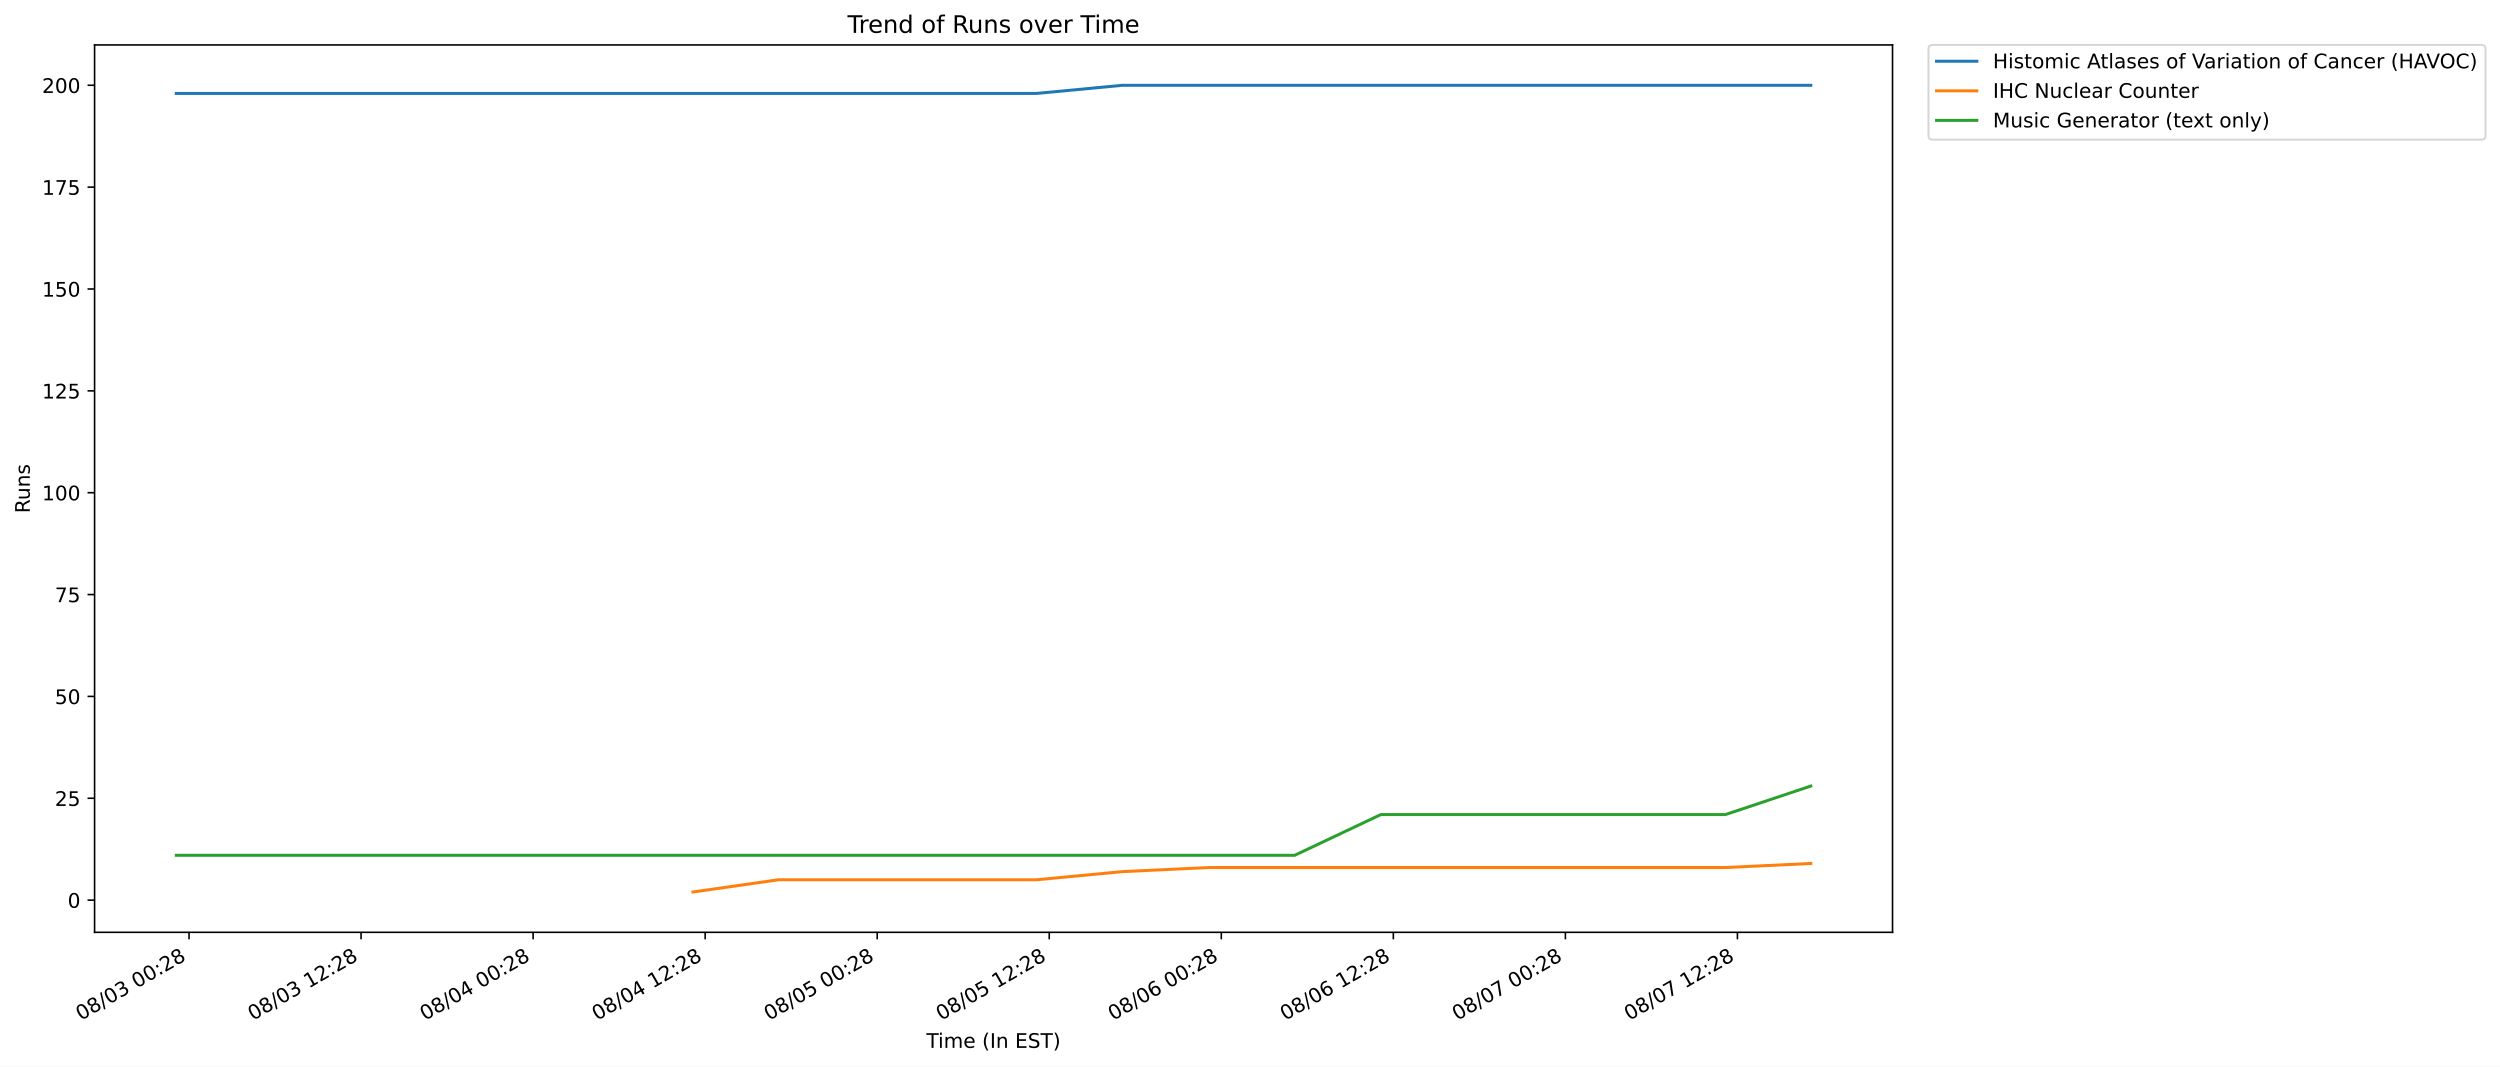
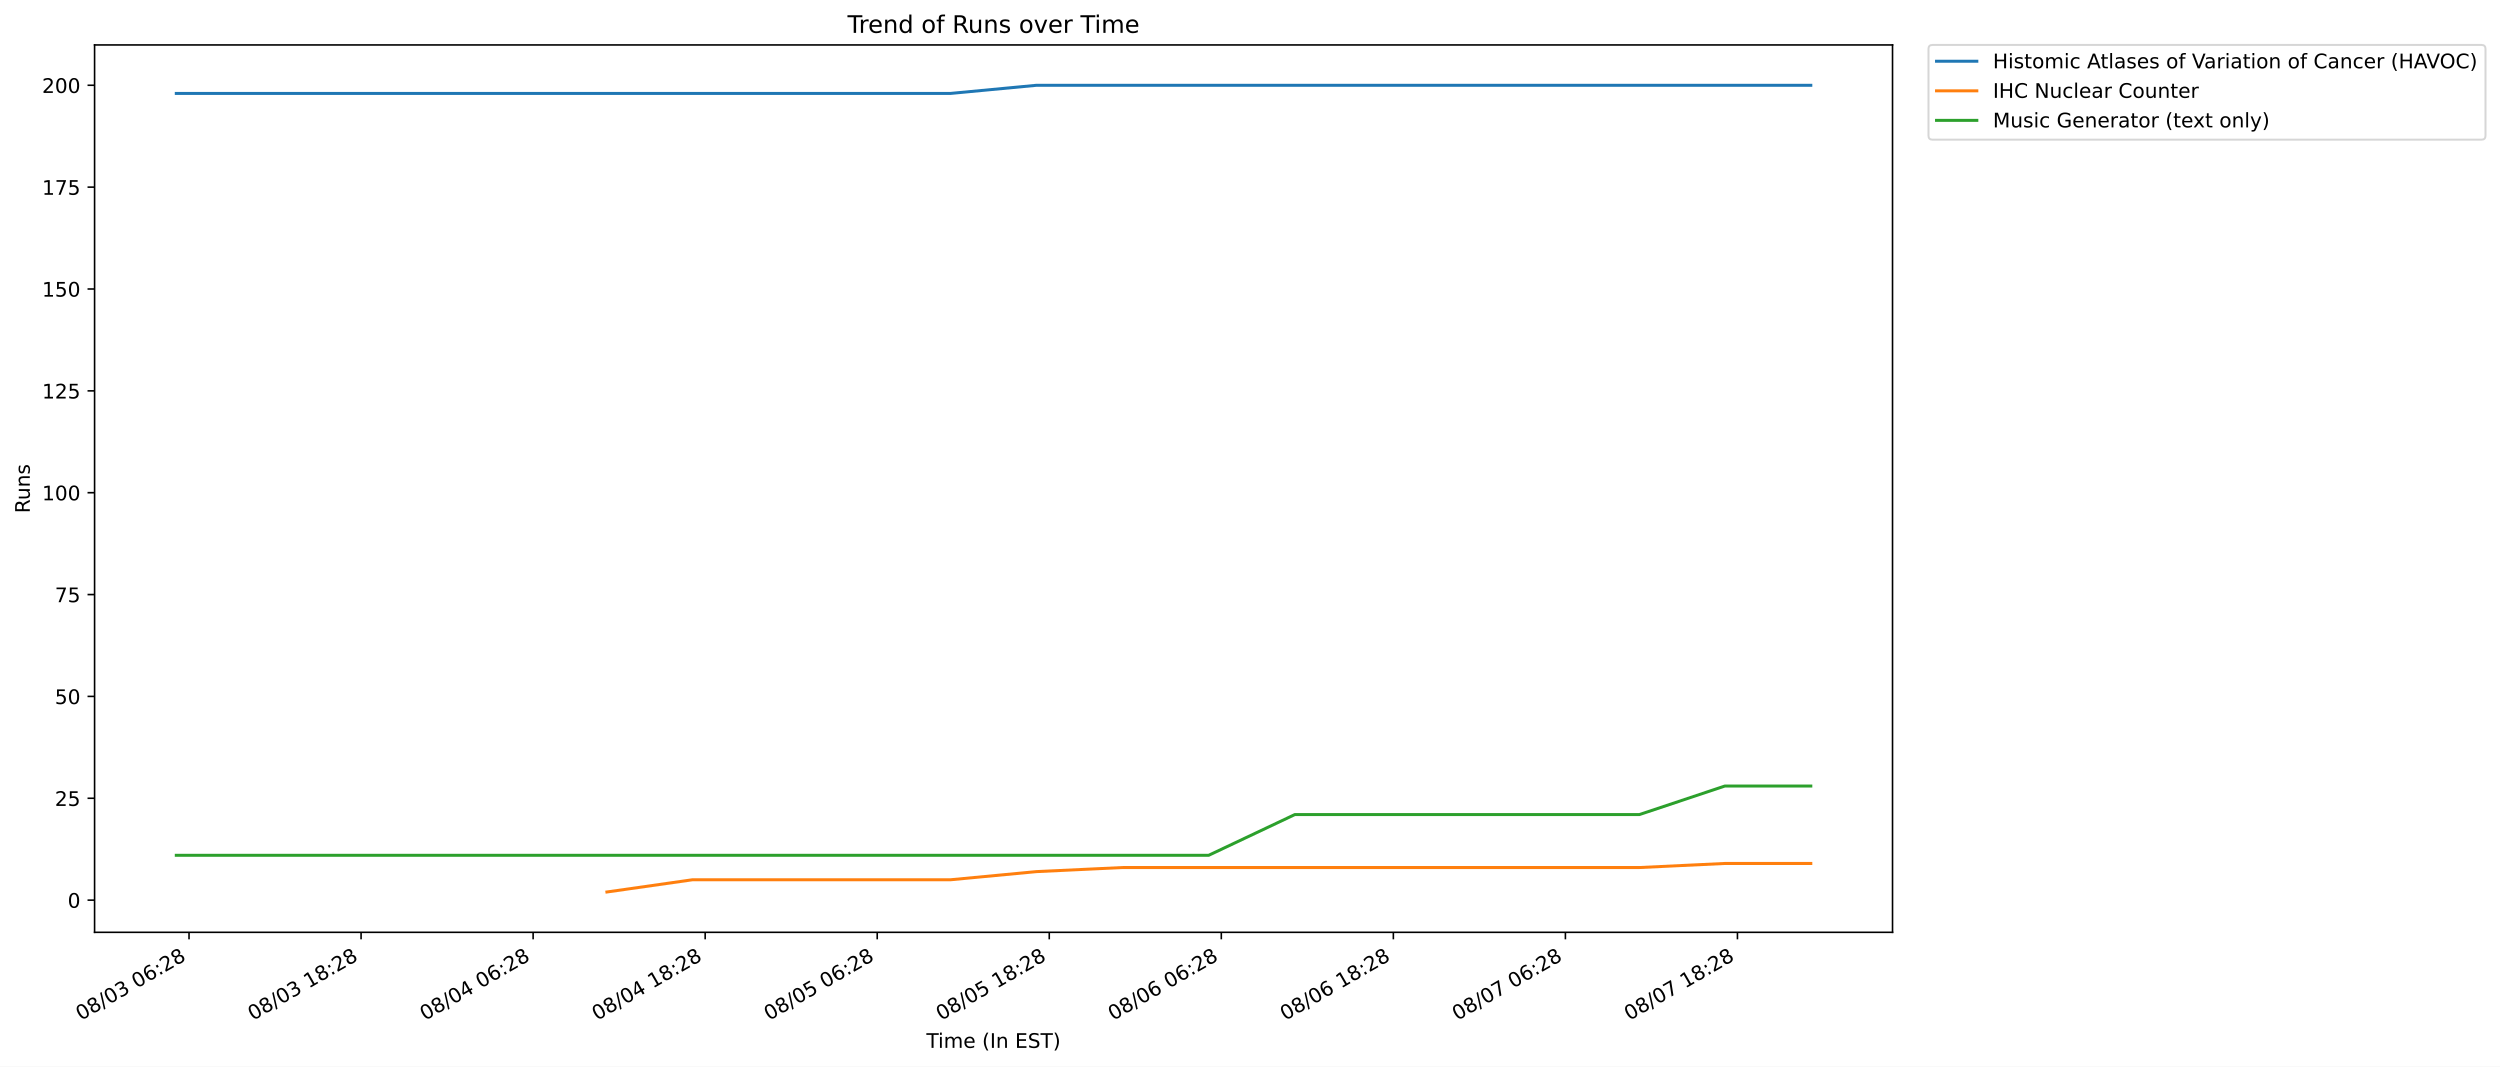
<svg xmlns="http://www.w3.org/2000/svg" xmlns:xlink="http://www.w3.org/1999/xlink" width="1241.42pt" height="529.626pt" viewBox="0 0 1241.42 529.626" version="1.1">
  <defs>
    <style type="text/css">*{stroke-linejoin: round; stroke-linecap: butt}</style>
  </defs>
  <g id="figure_1">
    <g id="patch_1">
      <path d="M 0 529.626  L 1241.42 529.626  L 1241.42 0  L 0 0  z " style="fill: #ffffff" />
    </g>
    <g id="axes_1">
      <g id="patch_2">
        <path d="M 46.966 462.958  L 939.766 462.958  L 939.766 22.318  L 46.966 22.318  z " style="fill: #ffffff" />
      </g>
      <g id="matplotlib.axis_1">
        <g id="xtick_1">
          <g id="line2d_1">
            <defs>
-               <path id="md278513b2a" d="M 0 0  L 0 3.5  " style="stroke: #000000; stroke-width: 0.8" />
+               <path id="m4416d47465" d="M 0 0  L 0 3.5  " style="stroke: #000000; stroke-width: 0.8" />
            </defs>
            <g>
-               <use xlink:href="#md278513b2a" x="93.864" y="462.958" style="stroke: #000000; stroke-width: 0.8" />
+               <use xlink:href="#m4416d47465" x="93.865" y="462.958" style="stroke: #000000; stroke-width: 0.8" />
            </g>
          </g>
          <g id="text_1">
-             <g transform="translate(40.15652 506.9464) rotate(-30) scale(0.1 -0.1)">
+             <g transform="translate(40.1574 506.9464) rotate(-30) scale(0.1 -0.1)">
              <defs>
                <path id="DejaVuSans-30" d="M 2034 4250  Q 1547 4250 1301 3770  Q 1056 3291 1056 2328  Q 1056 1369 1301 889  Q 1547 409 2034 409  Q 2525 409 2770 889  Q 3016 1369 3016 2328  Q 3016 3291 2770 3770  Q 2525 4250 2034 4250  z M 2034 4750  Q 2819 4750 3233 4129  Q 3647 3509 3647 2328  Q 3647 1150 3233 529  Q 2819 -91 2034 -91  Q 1250 -91 836 529  Q 422 1150 422 2328  Q 422 3509 836 4129  Q 1250 4750 2034 4750  z " transform="scale(0.015625)" />
                <path id="DejaVuSans-38" d="M 2034 2216  Q 1584 2216 1326 1975  Q 1069 1734 1069 1313  Q 1069 891 1326 650  Q 1584 409 2034 409  Q 2484 409 2743 651  Q 3003 894 3003 1313  Q 3003 1734 2745 1975  Q 2488 2216 2034 2216  z M 1403 2484  Q 997 2584 770 2862  Q 544 3141 544 3541  Q 544 4100 942 4425  Q 1341 4750 2034 4750  Q 2731 4750 3128 4425  Q 3525 4100 3525 3541  Q 3525 3141 3298 2862  Q 3072 2584 2669 2484  Q 3125 2378 3379 2068  Q 3634 1759 3634 1313  Q 3634 634 3220 271  Q 2806 -91 2034 -91  Q 1263 -91 848 271  Q 434 634 434 1313  Q 434 1759 690 2068  Q 947 2378 1403 2484  z M 1172 3481  Q 1172 3119 1398 2916  Q 1625 2713 2034 2713  Q 2441 2713 2670 2916  Q 2900 3119 2900 3481  Q 2900 3844 2670 4047  Q 2441 4250 2034 4250  Q 1625 4250 1398 4047  Q 1172 3844 1172 3481  z " transform="scale(0.015625)" />
                <path id="DejaVuSans-2f" d="M 1625 4666  L 2156 4666  L 531 -594  L 0 -594  L 1625 4666  z " transform="scale(0.015625)" />
                <path id="DejaVuSans-33" d="M 2597 2516  Q 3050 2419 3304 2112  Q 3559 1806 3559 1356  Q 3559 666 3084 287  Q 2609 -91 1734 -91  Q 1441 -91 1130 -33  Q 819 25 488 141  L 488 750  Q 750 597 1062 519  Q 1375 441 1716 441  Q 2309 441 2620 675  Q 2931 909 2931 1356  Q 2931 1769 2642 2001  Q 2353 2234 1838 2234  L 1294 2234  L 1294 2753  L 1863 2753  Q 2328 2753 2575 2939  Q 2822 3125 2822 3475  Q 2822 3834 2567 4026  Q 2313 4219 1838 4219  Q 1578 4219 1281 4162  Q 984 4106 628 3988  L 628 4550  Q 988 4650 1302 4700  Q 1616 4750 1894 4750  Q 2613 4750 3031 4423  Q 3450 4097 3450 3541  Q 3450 3153 3228 2886  Q 3006 2619 2597 2516  z " transform="scale(0.015625)" />
                <path id="DejaVuSans-20" transform="scale(0.015625)" />
+                 <path id="DejaVuSans-36" d="M 2113 2584  Q 1688 2584 1439 2293  Q 1191 2003 1191 1497  Q 1191 994 1439 701  Q 1688 409 2113 409  Q 2538 409 2786 701  Q 3034 994 3034 1497  Q 3034 2003 2786 2293  Q 2538 2584 2113 2584  z M 3366 4563  L 3366 3988  Q 3128 4100 2886 4159  Q 2644 4219 2406 4219  Q 1781 4219 1451 3797  Q 1122 3375 1075 2522  Q 1259 2794 1537 2939  Q 1816 3084 2150 3084  Q 2853 3084 3261 2657  Q 3669 2231 3669 1497  Q 3669 778 3244 343  Q 2819 -91 2113 -91  Q 1303 -91 875 529  Q 447 1150 447 2328  Q 447 3434 972 4092  Q 1497 4750 2381 4750  Q 2619 4750 2861 4703  Q 3103 4656 3366 4563  z " transform="scale(0.015625)" />
                <path id="DejaVuSans-3a" d="M 750 794  L 1409 794  L 1409 0  L 750 0  L 750 794  z M 750 3309  L 1409 3309  L 1409 2516  L 750 2516  L 750 3309  z " transform="scale(0.015625)" />
                <path id="DejaVuSans-32" d="M 1228 531  L 3431 531  L 3431 0  L 469 0  L 469 531  Q 828 903 1448 1529  Q 2069 2156 2228 2338  Q 2531 2678 2651 2914  Q 2772 3150 2772 3378  Q 2772 3750 2511 3984  Q 2250 4219 1831 4219  Q 1534 4219 1204 4116  Q 875 4013 500 3803  L 500 4441  Q 881 4594 1212 4672  Q 1544 4750 1819 4750  Q 2544 4750 2975 4387  Q 3406 4025 3406 3419  Q 3406 3131 3298 2873  Q 3191 2616 2906 2266  Q 2828 2175 2409 1742  Q 1991 1309 1228 531  z " transform="scale(0.015625)" />
              </defs>
              <use xlink:href="#DejaVuSans-30" />
              <use xlink:href="#DejaVuSans-38" x="63.623" />
              <use xlink:href="#DejaVuSans-2f" x="127.246" />
              <use xlink:href="#DejaVuSans-30" x="160.938" />
              <use xlink:href="#DejaVuSans-33" x="224.561" />
              <use xlink:href="#DejaVuSans-20" x="288.184" />
              <use xlink:href="#DejaVuSans-30" x="319.971" />
-               <use xlink:href="#DejaVuSans-30" x="383.594" />
+               <use xlink:href="#DejaVuSans-36" x="383.594" />
              <use xlink:href="#DejaVuSans-3a" x="447.217" />
              <use xlink:href="#DejaVuSans-32" x="480.908" />
              <use xlink:href="#DejaVuSans-38" x="544.531" />
            </g>
          </g>
        </g>
        <g id="xtick_2">
          <g id="line2d_2">
            <g>
-               <use xlink:href="#md278513b2a" x="179.296" y="462.958" style="stroke: #000000; stroke-width: 0.8" />
+               <use xlink:href="#m4416d47465" x="179.298" y="462.958" style="stroke: #000000; stroke-width: 0.8" />
            </g>
          </g>
          <g id="text_2">
-             <g transform="translate(125.5884 506.9464) rotate(-30) scale(0.1 -0.1)">
+             <g transform="translate(125.5902 506.9464) rotate(-30) scale(0.1 -0.1)">
              <defs>
                <path id="DejaVuSans-31" d="M 794 531  L 1825 531  L 1825 4091  L 703 3866  L 703 4441  L 1819 4666  L 2450 4666  L 2450 531  L 3481 531  L 3481 0  L 794 0  L 794 531  z " transform="scale(0.015625)" />
              </defs>
              <use xlink:href="#DejaVuSans-30" />
              <use xlink:href="#DejaVuSans-38" x="63.623" />
              <use xlink:href="#DejaVuSans-2f" x="127.246" />
              <use xlink:href="#DejaVuSans-30" x="160.938" />
              <use xlink:href="#DejaVuSans-33" x="224.561" />
              <use xlink:href="#DejaVuSans-20" x="288.184" />
              <use xlink:href="#DejaVuSans-31" x="319.971" />
-               <use xlink:href="#DejaVuSans-32" x="383.594" />
+               <use xlink:href="#DejaVuSans-38" x="383.594" />
              <use xlink:href="#DejaVuSans-3a" x="447.217" />
              <use xlink:href="#DejaVuSans-32" x="480.908" />
              <use xlink:href="#DejaVuSans-38" x="544.531" />
            </g>
          </g>
        </g>
        <g id="xtick_3">
          <g id="line2d_3">
            <g>
-               <use xlink:href="#md278513b2a" x="264.728" y="462.958" style="stroke: #000000; stroke-width: 0.8" />
+               <use xlink:href="#m4416d47465" x="264.731" y="462.958" style="stroke: #000000; stroke-width: 0.8" />
            </g>
          </g>
          <g id="text_3">
-             <g transform="translate(211.0202 506.9464) rotate(-30) scale(0.1 -0.1)">
+             <g transform="translate(211.023 506.9464) rotate(-30) scale(0.1 -0.1)">
              <defs>
                <path id="DejaVuSans-34" d="M 2419 4116  L 825 1625  L 2419 1625  L 2419 4116  z M 2253 4666  L 3047 4666  L 3047 1625  L 3713 1625  L 3713 1100  L 3047 1100  L 3047 0  L 2419 0  L 2419 1100  L 313 1100  L 313 1709  L 2253 4666  z " transform="scale(0.015625)" />
              </defs>
              <use xlink:href="#DejaVuSans-30" />
              <use xlink:href="#DejaVuSans-38" x="63.623" />
              <use xlink:href="#DejaVuSans-2f" x="127.246" />
              <use xlink:href="#DejaVuSans-30" x="160.938" />
              <use xlink:href="#DejaVuSans-34" x="224.561" />
              <use xlink:href="#DejaVuSans-20" x="288.184" />
              <use xlink:href="#DejaVuSans-30" x="319.971" />
-               <use xlink:href="#DejaVuSans-30" x="383.594" />
+               <use xlink:href="#DejaVuSans-36" x="383.594" />
              <use xlink:href="#DejaVuSans-3a" x="447.217" />
              <use xlink:href="#DejaVuSans-32" x="480.908" />
              <use xlink:href="#DejaVuSans-38" x="544.531" />
            </g>
          </g>
        </g>
        <g id="xtick_4">
          <g id="line2d_4">
            <g>
-               <use xlink:href="#md278513b2a" x="350.16" y="462.958" style="stroke: #000000; stroke-width: 0.8" />
+               <use xlink:href="#m4416d47465" x="350.164" y="462.958" style="stroke: #000000; stroke-width: 0.8" />
            </g>
          </g>
          <g id="text_4">
-             <g transform="translate(296.4521 506.9464) rotate(-30) scale(0.1 -0.1)">
+             <g transform="translate(296.4558 506.9464) rotate(-30) scale(0.1 -0.1)">
              <use xlink:href="#DejaVuSans-30" />
              <use xlink:href="#DejaVuSans-38" x="63.623" />
              <use xlink:href="#DejaVuSans-2f" x="127.246" />
              <use xlink:href="#DejaVuSans-30" x="160.938" />
              <use xlink:href="#DejaVuSans-34" x="224.561" />
              <use xlink:href="#DejaVuSans-20" x="288.184" />
              <use xlink:href="#DejaVuSans-31" x="319.971" />
-               <use xlink:href="#DejaVuSans-32" x="383.594" />
+               <use xlink:href="#DejaVuSans-38" x="383.594" />
              <use xlink:href="#DejaVuSans-3a" x="447.217" />
              <use xlink:href="#DejaVuSans-32" x="480.908" />
              <use xlink:href="#DejaVuSans-38" x="544.531" />
            </g>
          </g>
        </g>
        <g id="xtick_5">
          <g id="line2d_5">
            <g>
-               <use xlink:href="#md278513b2a" x="435.592" y="462.958" style="stroke: #000000; stroke-width: 0.8" />
+               <use xlink:href="#m4416d47465" x="435.596" y="462.958" style="stroke: #000000; stroke-width: 0.8" />
            </g>
          </g>
          <g id="text_5">
-             <g transform="translate(381.884 506.9464) rotate(-30) scale(0.1 -0.1)">
+             <g transform="translate(381.8887 506.9464) rotate(-30) scale(0.1 -0.1)">
              <defs>
                <path id="DejaVuSans-35" d="M 691 4666  L 3169 4666  L 3169 4134  L 1269 4134  L 1269 2991  Q 1406 3038 1543 3061  Q 1681 3084 1819 3084  Q 2600 3084 3056 2656  Q 3513 2228 3513 1497  Q 3513 744 3044 326  Q 2575 -91 1722 -91  Q 1428 -91 1123 -41  Q 819 9 494 109  L 494 744  Q 775 591 1075 516  Q 1375 441 1709 441  Q 2250 441 2565 725  Q 2881 1009 2881 1497  Q 2881 1984 2565 2268  Q 2250 2553 1709 2553  Q 1456 2553 1204 2497  Q 953 2441 691 2322  L 691 4666  z " transform="scale(0.015625)" />
              </defs>
              <use xlink:href="#DejaVuSans-30" />
              <use xlink:href="#DejaVuSans-38" x="63.623" />
              <use xlink:href="#DejaVuSans-2f" x="127.246" />
              <use xlink:href="#DejaVuSans-30" x="160.938" />
              <use xlink:href="#DejaVuSans-35" x="224.561" />
              <use xlink:href="#DejaVuSans-20" x="288.184" />
              <use xlink:href="#DejaVuSans-30" x="319.971" />
-               <use xlink:href="#DejaVuSans-30" x="383.594" />
+               <use xlink:href="#DejaVuSans-36" x="383.594" />
              <use xlink:href="#DejaVuSans-3a" x="447.217" />
              <use xlink:href="#DejaVuSans-32" x="480.908" />
              <use xlink:href="#DejaVuSans-38" x="544.531" />
            </g>
          </g>
        </g>
        <g id="xtick_6">
          <g id="line2d_6">
            <g>
-               <use xlink:href="#md278513b2a" x="521.024" y="462.958" style="stroke: #000000; stroke-width: 0.8" />
+               <use xlink:href="#m4416d47465" x="521.029" y="462.958" style="stroke: #000000; stroke-width: 0.8" />
            </g>
          </g>
          <g id="text_6">
-             <g transform="translate(467.3158 506.9464) rotate(-30) scale(0.1 -0.1)">
+             <g transform="translate(467.3215 506.9464) rotate(-30) scale(0.1 -0.1)">
              <use xlink:href="#DejaVuSans-30" />
              <use xlink:href="#DejaVuSans-38" x="63.623" />
              <use xlink:href="#DejaVuSans-2f" x="127.246" />
              <use xlink:href="#DejaVuSans-30" x="160.938" />
              <use xlink:href="#DejaVuSans-35" x="224.561" />
              <use xlink:href="#DejaVuSans-20" x="288.184" />
              <use xlink:href="#DejaVuSans-31" x="319.971" />
-               <use xlink:href="#DejaVuSans-32" x="383.594" />
+               <use xlink:href="#DejaVuSans-38" x="383.594" />
              <use xlink:href="#DejaVuSans-3a" x="447.217" />
              <use xlink:href="#DejaVuSans-32" x="480.908" />
              <use xlink:href="#DejaVuSans-38" x="544.531" />
            </g>
          </g>
        </g>
        <g id="xtick_7">
          <g id="line2d_7">
            <g>
-               <use xlink:href="#md278513b2a" x="606.455" y="462.958" style="stroke: #000000; stroke-width: 0.8" />
+               <use xlink:href="#m4416d47465" x="606.462" y="462.958" style="stroke: #000000; stroke-width: 0.8" />
            </g>
          </g>
          <g id="text_7">
-             <g transform="translate(552.7477 506.9464) rotate(-30) scale(0.1 -0.1)">
-               <defs>
-                 <path id="DejaVuSans-36" d="M 2113 2584  Q 1688 2584 1439 2293  Q 1191 2003 1191 1497  Q 1191 994 1439 701  Q 1688 409 2113 409  Q 2538 409 2786 701  Q 3034 994 3034 1497  Q 3034 2003 2786 2293  Q 2538 2584 2113 2584  z M 3366 4563  L 3366 3988  Q 3128 4100 2886 4159  Q 2644 4219 2406 4219  Q 1781 4219 1451 3797  Q 1122 3375 1075 2522  Q 1259 2794 1537 2939  Q 1816 3084 2150 3084  Q 2853 3084 3261 2657  Q 3669 2231 3669 1497  Q 3669 778 3244 343  Q 2819 -91 2113 -91  Q 1303 -91 875 529  Q 447 1150 447 2328  Q 447 3434 972 4092  Q 1497 4750 2381 4750  Q 2619 4750 2861 4703  Q 3103 4656 3366 4563  z " transform="scale(0.015625)" />
-               </defs>
+             <g transform="translate(552.7543 506.9464) rotate(-30) scale(0.1 -0.1)">
              <use xlink:href="#DejaVuSans-30" />
              <use xlink:href="#DejaVuSans-38" x="63.623" />
              <use xlink:href="#DejaVuSans-2f" x="127.246" />
              <use xlink:href="#DejaVuSans-30" x="160.938" />
              <use xlink:href="#DejaVuSans-36" x="224.561" />
              <use xlink:href="#DejaVuSans-20" x="288.184" />
              <use xlink:href="#DejaVuSans-30" x="319.971" />
-               <use xlink:href="#DejaVuSans-30" x="383.594" />
+               <use xlink:href="#DejaVuSans-36" x="383.594" />
              <use xlink:href="#DejaVuSans-3a" x="447.217" />
              <use xlink:href="#DejaVuSans-32" x="480.908" />
              <use xlink:href="#DejaVuSans-38" x="544.531" />
            </g>
          </g>
        </g>
        <g id="xtick_8">
          <g id="line2d_8">
            <g>
-               <use xlink:href="#md278513b2a" x="691.887" y="462.958" style="stroke: #000000; stroke-width: 0.8" />
+               <use xlink:href="#m4416d47465" x="691.895" y="462.958" style="stroke: #000000; stroke-width: 0.8" />
            </g>
          </g>
          <g id="text_8">
-             <g transform="translate(638.1796 506.9464) rotate(-30) scale(0.1 -0.1)">
+             <g transform="translate(638.1871 506.9464) rotate(-30) scale(0.1 -0.1)">
              <use xlink:href="#DejaVuSans-30" />
              <use xlink:href="#DejaVuSans-38" x="63.623" />
              <use xlink:href="#DejaVuSans-2f" x="127.246" />
              <use xlink:href="#DejaVuSans-30" x="160.938" />
              <use xlink:href="#DejaVuSans-36" x="224.561" />
              <use xlink:href="#DejaVuSans-20" x="288.184" />
              <use xlink:href="#DejaVuSans-31" x="319.971" />
-               <use xlink:href="#DejaVuSans-32" x="383.594" />
+               <use xlink:href="#DejaVuSans-38" x="383.594" />
              <use xlink:href="#DejaVuSans-3a" x="447.217" />
              <use xlink:href="#DejaVuSans-32" x="480.908" />
              <use xlink:href="#DejaVuSans-38" x="544.531" />
            </g>
          </g>
        </g>
        <g id="xtick_9">
          <g id="line2d_9">
            <g>
-               <use xlink:href="#md278513b2a" x="777.319" y="462.958" style="stroke: #000000; stroke-width: 0.8" />
+               <use xlink:href="#m4416d47465" x="777.328" y="462.958" style="stroke: #000000; stroke-width: 0.8" />
            </g>
          </g>
          <g id="text_9">
-             <g transform="translate(723.6114 506.9464) rotate(-30) scale(0.1 -0.1)">
+             <g transform="translate(723.6199 506.9464) rotate(-30) scale(0.1 -0.1)">
              <defs>
                <path id="DejaVuSans-37" d="M 525 4666  L 3525 4666  L 3525 4397  L 1831 0  L 1172 0  L 2766 4134  L 525 4134  L 525 4666  z " transform="scale(0.015625)" />
              </defs>
              <use xlink:href="#DejaVuSans-30" />
              <use xlink:href="#DejaVuSans-38" x="63.623" />
              <use xlink:href="#DejaVuSans-2f" x="127.246" />
              <use xlink:href="#DejaVuSans-30" x="160.938" />
              <use xlink:href="#DejaVuSans-37" x="224.561" />
              <use xlink:href="#DejaVuSans-20" x="288.184" />
              <use xlink:href="#DejaVuSans-30" x="319.971" />
-               <use xlink:href="#DejaVuSans-30" x="383.594" />
+               <use xlink:href="#DejaVuSans-36" x="383.594" />
              <use xlink:href="#DejaVuSans-3a" x="447.217" />
              <use xlink:href="#DejaVuSans-32" x="480.908" />
              <use xlink:href="#DejaVuSans-38" x="544.531" />
            </g>
          </g>
        </g>
        <g id="xtick_10">
          <g id="line2d_10">
            <g>
-               <use xlink:href="#md278513b2a" x="862.751" y="462.958" style="stroke: #000000; stroke-width: 0.8" />
+               <use xlink:href="#m4416d47465" x="862.76" y="462.958" style="stroke: #000000; stroke-width: 0.8" />
            </g>
          </g>
          <g id="text_10">
-             <g transform="translate(809.0433 506.9464) rotate(-30) scale(0.1 -0.1)">
+             <g transform="translate(809.0527 506.9464) rotate(-30) scale(0.1 -0.1)">
              <use xlink:href="#DejaVuSans-30" />
              <use xlink:href="#DejaVuSans-38" x="63.623" />
              <use xlink:href="#DejaVuSans-2f" x="127.246" />
              <use xlink:href="#DejaVuSans-30" x="160.938" />
              <use xlink:href="#DejaVuSans-37" x="224.561" />
              <use xlink:href="#DejaVuSans-20" x="288.184" />
              <use xlink:href="#DejaVuSans-31" x="319.971" />
-               <use xlink:href="#DejaVuSans-32" x="383.594" />
+               <use xlink:href="#DejaVuSans-38" x="383.594" />
              <use xlink:href="#DejaVuSans-3a" x="447.217" />
              <use xlink:href="#DejaVuSans-32" x="480.908" />
              <use xlink:href="#DejaVuSans-38" x="544.531" />
            </g>
          </g>
        </g>
        <g id="text_11">
          <g transform="translate(460.0211 520.3459) scale(0.1 -0.1)">
            <defs>
              <path id="DejaVuSans-54" d="M -19 4666  L 3928 4666  L 3928 4134  L 2272 4134  L 2272 0  L 1638 0  L 1638 4134  L -19 4134  L -19 4666  z " transform="scale(0.015625)" />
              <path id="DejaVuSans-69" d="M 603 3500  L 1178 3500  L 1178 0  L 603 0  L 603 3500  z M 603 4863  L 1178 4863  L 1178 4134  L 603 4134  L 603 4863  z " transform="scale(0.015625)" />
              <path id="DejaVuSans-6d" d="M 3328 2828  Q 3544 3216 3844 3400  Q 4144 3584 4550 3584  Q 5097 3584 5394 3201  Q 5691 2819 5691 2113  L 5691 0  L 5113 0  L 5113 2094  Q 5113 2597 4934 2840  Q 4756 3084 4391 3084  Q 3944 3084 3684 2787  Q 3425 2491 3425 1978  L 3425 0  L 2847 0  L 2847 2094  Q 2847 2600 2669 2842  Q 2491 3084 2119 3084  Q 1678 3084 1418 2786  Q 1159 2488 1159 1978  L 1159 0  L 581 0  L 581 3500  L 1159 3500  L 1159 2956  Q 1356 3278 1631 3431  Q 1906 3584 2284 3584  Q 2666 3584 2933 3390  Q 3200 3197 3328 2828  z " transform="scale(0.015625)" />
              <path id="DejaVuSans-65" d="M 3597 1894  L 3597 1613  L 953 1613  Q 991 1019 1311 708  Q 1631 397 2203 397  Q 2534 397 2845 478  Q 3156 559 3463 722  L 3463 178  Q 3153 47 2828 -22  Q 2503 -91 2169 -91  Q 1331 -91 842 396  Q 353 884 353 1716  Q 353 2575 817 3079  Q 1281 3584 2069 3584  Q 2775 3584 3186 3129  Q 3597 2675 3597 1894  z M 3022 2063  Q 3016 2534 2758 2815  Q 2500 3097 2075 3097  Q 1594 3097 1305 2825  Q 1016 2553 972 2059  L 3022 2063  z " transform="scale(0.015625)" />
              <path id="DejaVuSans-28" d="M 1984 4856  Q 1566 4138 1362 3434  Q 1159 2731 1159 2009  Q 1159 1288 1364 580  Q 1569 -128 1984 -844  L 1484 -844  Q 1016 -109 783 600  Q 550 1309 550 2009  Q 550 2706 781 3412  Q 1013 4119 1484 4856  L 1984 4856  z " transform="scale(0.015625)" />
              <path id="DejaVuSans-49" d="M 628 4666  L 1259 4666  L 1259 0  L 628 0  L 628 4666  z " transform="scale(0.015625)" />
              <path id="DejaVuSans-6e" d="M 3513 2113  L 3513 0  L 2938 0  L 2938 2094  Q 2938 2591 2744 2837  Q 2550 3084 2163 3084  Q 1697 3084 1428 2787  Q 1159 2491 1159 1978  L 1159 0  L 581 0  L 581 3500  L 1159 3500  L 1159 2956  Q 1366 3272 1645 3428  Q 1925 3584 2291 3584  Q 2894 3584 3203 3211  Q 3513 2838 3513 2113  z " transform="scale(0.015625)" />
              <path id="DejaVuSans-45" d="M 628 4666  L 3578 4666  L 3578 4134  L 1259 4134  L 1259 2753  L 3481 2753  L 3481 2222  L 1259 2222  L 1259 531  L 3634 531  L 3634 0  L 628 0  L 628 4666  z " transform="scale(0.015625)" />
              <path id="DejaVuSans-53" d="M 3425 4513  L 3425 3897  Q 3066 4069 2747 4153  Q 2428 4238 2131 4238  Q 1616 4238 1336 4038  Q 1056 3838 1056 3469  Q 1056 3159 1242 3001  Q 1428 2844 1947 2747  L 2328 2669  Q 3034 2534 3370 2195  Q 3706 1856 3706 1288  Q 3706 609 3251 259  Q 2797 -91 1919 -91  Q 1588 -91 1214 -16  Q 841 59 441 206  L 441 856  Q 825 641 1194 531  Q 1563 422 1919 422  Q 2459 422 2753 634  Q 3047 847 3047 1241  Q 3047 1584 2836 1778  Q 2625 1972 2144 2069  L 1759 2144  Q 1053 2284 737 2584  Q 422 2884 422 3419  Q 422 4038 858 4394  Q 1294 4750 2059 4750  Q 2388 4750 2728 4690  Q 3069 4631 3425 4513  z " transform="scale(0.015625)" />
              <path id="DejaVuSans-29" d="M 513 4856  L 1013 4856  Q 1481 4119 1714 3412  Q 1947 2706 1947 2009  Q 1947 1309 1714 600  Q 1481 -109 1013 -844  L 513 -844  Q 928 -128 1133 580  Q 1338 1288 1338 2009  Q 1338 2731 1133 3434  Q 928 4138 513 4856  z " transform="scale(0.015625)" />
            </defs>
            <use xlink:href="#DejaVuSans-54" />
            <use xlink:href="#DejaVuSans-69" x="57.959" />
            <use xlink:href="#DejaVuSans-6d" x="85.742" />
            <use xlink:href="#DejaVuSans-65" x="183.154" />
            <use xlink:href="#DejaVuSans-20" x="244.678" />
            <use xlink:href="#DejaVuSans-28" x="276.465" />
            <use xlink:href="#DejaVuSans-49" x="315.479" />
            <use xlink:href="#DejaVuSans-6e" x="344.971" />
            <use xlink:href="#DejaVuSans-20" x="408.35" />
            <use xlink:href="#DejaVuSans-45" x="440.137" />
            <use xlink:href="#DejaVuSans-53" x="503.32" />
            <use xlink:href="#DejaVuSans-54" x="566.797" />
            <use xlink:href="#DejaVuSans-29" x="627.881" />
          </g>
        </g>
      </g>
      <g id="matplotlib.axis_2">
        <g id="ytick_1">
          <g id="line2d_11">
            <defs>
-               <path id="m090633a23e" d="M 0 0  L -3.5 0  " style="stroke: #000000; stroke-width: 0.8" />
+               <path id="m565a2ac64d" d="M 0 0  L -3.5 0  " style="stroke: #000000; stroke-width: 0.8" />
            </defs>
            <g>
-               <use xlink:href="#m090633a23e" x="46.966" y="446.975" style="stroke: #000000; stroke-width: 0.8" />
+               <use xlink:href="#m565a2ac64d" x="46.966" y="446.975" style="stroke: #000000; stroke-width: 0.8" />
            </g>
          </g>
          <g id="text_12">
            <g transform="translate(33.60312 450.7745) scale(0.1 -0.1)">
              <use xlink:href="#DejaVuSans-30" />
            </g>
          </g>
        </g>
        <g id="ytick_2">
          <g id="line2d_12">
            <g>
-               <use xlink:href="#m090633a23e" x="46.966" y="396.397" style="stroke: #000000; stroke-width: 0.8" />
+               <use xlink:href="#m565a2ac64d" x="46.966" y="396.397" style="stroke: #000000; stroke-width: 0.8" />
            </g>
          </g>
          <g id="text_13">
            <g transform="translate(27.24063 400.196) scale(0.1 -0.1)">
              <use xlink:href="#DejaVuSans-32" />
              <use xlink:href="#DejaVuSans-35" x="63.623" />
            </g>
          </g>
        </g>
        <g id="ytick_3">
          <g id="line2d_13">
            <g>
-               <use xlink:href="#m090633a23e" x="46.966" y="345.818" style="stroke: #000000; stroke-width: 0.8" />
+               <use xlink:href="#m565a2ac64d" x="46.966" y="345.818" style="stroke: #000000; stroke-width: 0.8" />
            </g>
          </g>
          <g id="text_14">
            <g transform="translate(27.24063 349.6175) scale(0.1 -0.1)">
              <use xlink:href="#DejaVuSans-35" />
              <use xlink:href="#DejaVuSans-30" x="63.623" />
            </g>
          </g>
        </g>
        <g id="ytick_4">
          <g id="line2d_14">
            <g>
-               <use xlink:href="#m090633a23e" x="46.966" y="295.24" style="stroke: #000000; stroke-width: 0.8" />
+               <use xlink:href="#m565a2ac64d" x="46.966" y="295.24" style="stroke: #000000; stroke-width: 0.8" />
            </g>
          </g>
          <g id="text_15">
            <g transform="translate(27.24063 299.039) scale(0.1 -0.1)">
              <use xlink:href="#DejaVuSans-37" />
              <use xlink:href="#DejaVuSans-35" x="63.623" />
            </g>
          </g>
        </g>
        <g id="ytick_5">
          <g id="line2d_15">
            <g>
-               <use xlink:href="#m090633a23e" x="46.966" y="244.661" style="stroke: #000000; stroke-width: 0.8" />
+               <use xlink:href="#m565a2ac64d" x="46.966" y="244.661" style="stroke: #000000; stroke-width: 0.8" />
            </g>
          </g>
          <g id="text_16">
            <g transform="translate(20.87813 248.4605) scale(0.1 -0.1)">
              <use xlink:href="#DejaVuSans-31" />
              <use xlink:href="#DejaVuSans-30" x="63.623" />
              <use xlink:href="#DejaVuSans-30" x="127.246" />
            </g>
          </g>
        </g>
        <g id="ytick_6">
          <g id="line2d_16">
            <g>
-               <use xlink:href="#m090633a23e" x="46.966" y="194.083" style="stroke: #000000; stroke-width: 0.8" />
+               <use xlink:href="#m565a2ac64d" x="46.966" y="194.083" style="stroke: #000000; stroke-width: 0.8" />
            </g>
          </g>
          <g id="text_17">
            <g transform="translate(20.87813 197.882) scale(0.1 -0.1)">
              <use xlink:href="#DejaVuSans-31" />
              <use xlink:href="#DejaVuSans-32" x="63.623" />
              <use xlink:href="#DejaVuSans-35" x="127.246" />
            </g>
          </g>
        </g>
        <g id="ytick_7">
          <g id="line2d_17">
            <g>
-               <use xlink:href="#m090633a23e" x="46.966" y="143.504" style="stroke: #000000; stroke-width: 0.8" />
+               <use xlink:href="#m565a2ac64d" x="46.966" y="143.504" style="stroke: #000000; stroke-width: 0.8" />
            </g>
          </g>
          <g id="text_18">
            <g transform="translate(20.87813 147.3035) scale(0.1 -0.1)">
              <use xlink:href="#DejaVuSans-31" />
              <use xlink:href="#DejaVuSans-35" x="63.623" />
              <use xlink:href="#DejaVuSans-30" x="127.246" />
            </g>
          </g>
        </g>
        <g id="ytick_8">
          <g id="line2d_18">
            <g>
-               <use xlink:href="#m090633a23e" x="46.966" y="92.926" style="stroke: #000000; stroke-width: 0.8" />
+               <use xlink:href="#m565a2ac64d" x="46.966" y="92.926" style="stroke: #000000; stroke-width: 0.8" />
            </g>
          </g>
          <g id="text_19">
            <g transform="translate(20.87813 96.72495) scale(0.1 -0.1)">
              <use xlink:href="#DejaVuSans-31" />
              <use xlink:href="#DejaVuSans-37" x="63.623" />
              <use xlink:href="#DejaVuSans-35" x="127.246" />
            </g>
          </g>
        </g>
        <g id="ytick_9">
          <g id="line2d_19">
            <g>
-               <use xlink:href="#m090633a23e" x="46.966" y="42.347" style="stroke: #000000; stroke-width: 0.8" />
+               <use xlink:href="#m565a2ac64d" x="46.966" y="42.347" style="stroke: #000000; stroke-width: 0.8" />
            </g>
          </g>
          <g id="text_20">
            <g transform="translate(20.87813 46.14643) scale(0.1 -0.1)">
              <use xlink:href="#DejaVuSans-32" />
              <use xlink:href="#DejaVuSans-30" x="63.623" />
              <use xlink:href="#DejaVuSans-30" x="127.246" />
            </g>
          </g>
        </g>
        <g id="text_21">
          <g transform="translate(14.79844 254.8295) rotate(-90) scale(0.1 -0.1)">
            <defs>
              <path id="DejaVuSans-52" d="M 2841 2188  Q 3044 2119 3236 1894  Q 3428 1669 3622 1275  L 4263 0  L 3584 0  L 2988 1197  Q 2756 1666 2539 1819  Q 2322 1972 1947 1972  L 1259 1972  L 1259 0  L 628 0  L 628 4666  L 2053 4666  Q 2853 4666 3247 4331  Q 3641 3997 3641 3322  Q 3641 2881 3436 2590  Q 3231 2300 2841 2188  z M 1259 4147  L 1259 2491  L 2053 2491  Q 2509 2491 2742 2702  Q 2975 2913 2975 3322  Q 2975 3731 2742 3939  Q 2509 4147 2053 4147  L 1259 4147  z " transform="scale(0.015625)" />
              <path id="DejaVuSans-75" d="M 544 1381  L 544 3500  L 1119 3500  L 1119 1403  Q 1119 906 1312 657  Q 1506 409 1894 409  Q 2359 409 2629 706  Q 2900 1003 2900 1516  L 2900 3500  L 3475 3500  L 3475 0  L 2900 0  L 2900 538  Q 2691 219 2414 64  Q 2138 -91 1772 -91  Q 1169 -91 856 284  Q 544 659 544 1381  z M 1991 3584  L 1991 3584  z " transform="scale(0.015625)" />
              <path id="DejaVuSans-73" d="M 2834 3397  L 2834 2853  Q 2591 2978 2328 3040  Q 2066 3103 1784 3103  Q 1356 3103 1142 2972  Q 928 2841 928 2578  Q 928 2378 1081 2264  Q 1234 2150 1697 2047  L 1894 2003  Q 2506 1872 2764 1633  Q 3022 1394 3022 966  Q 3022 478 2636 193  Q 2250 -91 1575 -91  Q 1294 -91 989 -36  Q 684 19 347 128  L 347 722  Q 666 556 975 473  Q 1284 391 1588 391  Q 1994 391 2212 530  Q 2431 669 2431 922  Q 2431 1156 2273 1281  Q 2116 1406 1581 1522  L 1381 1569  Q 847 1681 609 1914  Q 372 2147 372 2553  Q 372 3047 722 3315  Q 1072 3584 1716 3584  Q 2034 3584 2315 3537  Q 2597 3491 2834 3397  z " transform="scale(0.015625)" />
            </defs>
            <use xlink:href="#DejaVuSans-52" />
            <use xlink:href="#DejaVuSans-75" x="64.982" />
            <use xlink:href="#DejaVuSans-6e" x="128.361" />
            <use xlink:href="#DejaVuSans-73" x="191.74" />
          </g>
        </g>
      </g>
      <g id="line2d_20">
-         <path d="M 87.547 46.393  L 130.263 46.393  L 173.139 46.393  L 215.71 46.393  L 258.429 46.393  L 301.142 46.393  L 344.089 46.393  L 386.587 46.393  L 429.333 46.393  L 472.026 46.393  L 514.721 46.393  L 557.426 42.347  L 600.19 42.347  L 642.886 42.347  L 685.673 42.347  L 728.31 42.347  L 771.042 42.347  L 813.78 42.347  L 856.772 42.347  L 899.184 42.347  " clip-path="url(#pf6aa864f0f)" style="fill: none; stroke: #1f77b4; stroke-width: 1.5; stroke-linecap: square" />
+         <path d="M 87.547 46.393  L 130.424 46.393  L 172.996 46.393  L 215.715 46.393  L 258.428 46.393  L 301.377 46.393  L 343.875 46.393  L 386.621 46.393  L 429.315 46.393  L 472.01 46.393  L 514.715 42.347  L 557.48 42.347  L 600.176 42.347  L 642.964 42.347  L 685.602 42.347  L 728.335 42.347  L 771.072 42.347  L 814.065 42.347  L 856.477 42.347  L 899.184 42.347  " clip-path="url(#p3b69b5cc6b)" style="fill: none; stroke: #1f77b4; stroke-width: 1.5; stroke-linecap: square" />
      </g>
      <g id="line2d_21">
-         <path d="M 344.089 442.929  L 386.587 436.86  L 429.333 436.86  L 472.026 436.86  L 514.721 436.86  L 557.426 432.813  L 600.19 430.79  L 642.886 430.79  L 685.673 430.79  L 728.31 430.79  L 771.042 430.79  L 813.78 430.79  L 856.772 430.79  L 899.184 428.767  " clip-path="url(#pf6aa864f0f)" style="fill: none; stroke: #ff7f0e; stroke-width: 1.5; stroke-linecap: square" />
+         <path d="M 301.377 442.929  L 343.875 436.86  L 386.621 436.86  L 429.315 436.86  L 472.01 436.86  L 514.715 432.813  L 557.48 430.79  L 600.176 430.79  L 642.964 430.79  L 685.602 430.79  L 728.335 430.79  L 771.072 430.79  L 814.065 430.79  L 856.477 428.767  L 899.184 428.767  " clip-path="url(#p3b69b5cc6b)" style="fill: none; stroke: #ff7f0e; stroke-width: 1.5; stroke-linecap: square" />
      </g>
      <g id="line2d_22">
-         <path d="M 87.547 424.721  L 130.263 424.721  L 173.139 424.721  L 215.71 424.721  L 258.429 424.721  L 301.142 424.721  L 344.089 424.721  L 386.587 424.721  L 429.333 424.721  L 472.026 424.721  L 514.721 424.721  L 557.426 424.721  L 600.19 424.721  L 642.886 424.721  L 685.673 404.489  L 728.31 404.489  L 771.042 404.489  L 813.78 404.489  L 856.772 404.489  L 899.184 390.327  " clip-path="url(#pf6aa864f0f)" style="fill: none; stroke: #2ca02c; stroke-width: 1.5; stroke-linecap: square" />
+         <path d="M 87.547 424.721  L 130.424 424.721  L 172.996 424.721  L 215.715 424.721  L 258.428 424.721  L 301.377 424.721  L 343.875 424.721  L 386.621 424.721  L 429.315 424.721  L 472.01 424.721  L 514.715 424.721  L 557.48 424.721  L 600.176 424.721  L 642.964 404.489  L 685.602 404.489  L 728.335 404.489  L 771.072 404.489  L 814.065 404.489  L 856.477 390.327  L 899.184 390.327  " clip-path="url(#p3b69b5cc6b)" style="fill: none; stroke: #2ca02c; stroke-width: 1.5; stroke-linecap: square" />
      </g>
      <g id="patch_3">
        <path d="M 46.966 462.958  L 46.966 22.318  " style="fill: none; stroke: #000000; stroke-width: 0.8; stroke-linejoin: miter; stroke-linecap: square" />
      </g>
      <g id="patch_4">
        <path d="M 939.766 462.958  L 939.766 22.318  " style="fill: none; stroke: #000000; stroke-width: 0.8; stroke-linejoin: miter; stroke-linecap: square" />
      </g>
      <g id="patch_5">
        <path d="M 46.966 462.958  L 939.766 462.958  " style="fill: none; stroke: #000000; stroke-width: 0.8; stroke-linejoin: miter; stroke-linecap: square" />
      </g>
      <g id="patch_6">
        <path d="M 46.966 22.318  L 939.766 22.318  " style="fill: none; stroke: #000000; stroke-width: 0.8; stroke-linejoin: miter; stroke-linecap: square" />
      </g>
      <g id="text_22">
        <g transform="translate(420.8491 16.31812) scale(0.12 -0.12)">
          <defs>
            <path id="DejaVuSans-72" d="M 2631 2963  Q 2534 3019 2420 3045  Q 2306 3072 2169 3072  Q 1681 3072 1420 2755  Q 1159 2438 1159 1844  L 1159 0  L 581 0  L 581 3500  L 1159 3500  L 1159 2956  Q 1341 3275 1631 3429  Q 1922 3584 2338 3584  Q 2397 3584 2469 3576  Q 2541 3569 2628 3553  L 2631 2963  z " transform="scale(0.015625)" />
            <path id="DejaVuSans-64" d="M 2906 2969  L 2906 4863  L 3481 4863  L 3481 0  L 2906 0  L 2906 525  Q 2725 213 2448 61  Q 2172 -91 1784 -91  Q 1150 -91 751 415  Q 353 922 353 1747  Q 353 2572 751 3078  Q 1150 3584 1784 3584  Q 2172 3584 2448 3432  Q 2725 3281 2906 2969  z M 947 1747  Q 947 1113 1208 752  Q 1469 391 1925 391  Q 2381 391 2643 752  Q 2906 1113 2906 1747  Q 2906 2381 2643 2742  Q 2381 3103 1925 3103  Q 1469 3103 1208 2742  Q 947 2381 947 1747  z " transform="scale(0.015625)" />
            <path id="DejaVuSans-6f" d="M 1959 3097  Q 1497 3097 1228 2736  Q 959 2375 959 1747  Q 959 1119 1226 758  Q 1494 397 1959 397  Q 2419 397 2687 759  Q 2956 1122 2956 1747  Q 2956 2369 2687 2733  Q 2419 3097 1959 3097  z M 1959 3584  Q 2709 3584 3137 3096  Q 3566 2609 3566 1747  Q 3566 888 3137 398  Q 2709 -91 1959 -91  Q 1206 -91 779 398  Q 353 888 353 1747  Q 353 2609 779 3096  Q 1206 3584 1959 3584  z " transform="scale(0.015625)" />
            <path id="DejaVuSans-66" d="M 2375 4863  L 2375 4384  L 1825 4384  Q 1516 4384 1395 4259  Q 1275 4134 1275 3809  L 1275 3500  L 2222 3500  L 2222 3053  L 1275 3053  L 1275 0  L 697 0  L 697 3053  L 147 3053  L 147 3500  L 697 3500  L 697 3744  Q 697 4328 969 4595  Q 1241 4863 1831 4863  L 2375 4863  z " transform="scale(0.015625)" />
            <path id="DejaVuSans-76" d="M 191 3500  L 800 3500  L 1894 563  L 2988 3500  L 3597 3500  L 2284 0  L 1503 0  L 191 3500  z " transform="scale(0.015625)" />
          </defs>
          <use xlink:href="#DejaVuSans-54" />
          <use xlink:href="#DejaVuSans-72" x="46.334" />
          <use xlink:href="#DejaVuSans-65" x="85.197" />
          <use xlink:href="#DejaVuSans-6e" x="146.721" />
          <use xlink:href="#DejaVuSans-64" x="210.1" />
          <use xlink:href="#DejaVuSans-20" x="273.576" />
          <use xlink:href="#DejaVuSans-6f" x="305.363" />
          <use xlink:href="#DejaVuSans-66" x="366.545" />
          <use xlink:href="#DejaVuSans-20" x="401.75" />
          <use xlink:href="#DejaVuSans-52" x="433.537" />
          <use xlink:href="#DejaVuSans-75" x="498.52" />
          <use xlink:href="#DejaVuSans-6e" x="561.898" />
          <use xlink:href="#DejaVuSans-73" x="625.277" />
          <use xlink:href="#DejaVuSans-20" x="677.377" />
          <use xlink:href="#DejaVuSans-6f" x="709.164" />
          <use xlink:href="#DejaVuSans-76" x="770.346" />
          <use xlink:href="#DejaVuSans-65" x="829.525" />
          <use xlink:href="#DejaVuSans-72" x="891.049" />
          <use xlink:href="#DejaVuSans-20" x="932.162" />
          <use xlink:href="#DejaVuSans-54" x="963.949" />
          <use xlink:href="#DejaVuSans-69" x="1021.908" />
          <use xlink:href="#DejaVuSans-6d" x="1049.691" />
          <use xlink:href="#DejaVuSans-65" x="1147.104" />
        </g>
      </g>
      <g id="legend_1">
        <g id="patch_7">
          <path d="M 959.622 69.353  L 1232.22 69.353  Q 1234.22 69.353 1234.22 67.353  L 1234.22 24.318  Q 1234.22 22.318 1232.22 22.318  L 959.622 22.318  Q 957.622 22.318 957.622 24.318  L 957.622 67.353  Q 957.622 69.353 959.622 69.353  z " style="fill: #ffffff; opacity: 0.8; stroke: #cccccc; stroke-linejoin: miter" />
        </g>
        <g id="line2d_23">
          <path d="M 961.622 30.417  L 971.622 30.417  L 981.622 30.417  " style="fill: none; stroke: #1f77b4; stroke-width: 1.5; stroke-linecap: square" />
        </g>
        <g id="text_23">
          <g transform="translate(989.6216 33.91656) scale(0.1 -0.1)">
            <defs>
              <path id="DejaVuSans-48" d="M 628 4666  L 1259 4666  L 1259 2753  L 3553 2753  L 3553 4666  L 4184 4666  L 4184 0  L 3553 0  L 3553 2222  L 1259 2222  L 1259 0  L 628 0  L 628 4666  z " transform="scale(0.015625)" />
              <path id="DejaVuSans-74" d="M 1172 4494  L 1172 3500  L 2356 3500  L 2356 3053  L 1172 3053  L 1172 1153  Q 1172 725 1289 603  Q 1406 481 1766 481  L 2356 481  L 2356 0  L 1766 0  Q 1100 0 847 248  Q 594 497 594 1153  L 594 3053  L 172 3053  L 172 3500  L 594 3500  L 594 4494  L 1172 4494  z " transform="scale(0.015625)" />
              <path id="DejaVuSans-63" d="M 3122 3366  L 3122 2828  Q 2878 2963 2633 3030  Q 2388 3097 2138 3097  Q 1578 3097 1268 2742  Q 959 2388 959 1747  Q 959 1106 1268 751  Q 1578 397 2138 397  Q 2388 397 2633 464  Q 2878 531 3122 666  L 3122 134  Q 2881 22 2623 -34  Q 2366 -91 2075 -91  Q 1284 -91 818 406  Q 353 903 353 1747  Q 353 2603 823 3093  Q 1294 3584 2113 3584  Q 2378 3584 2631 3529  Q 2884 3475 3122 3366  z " transform="scale(0.015625)" />
              <path id="DejaVuSans-41" d="M 2188 4044  L 1331 1722  L 3047 1722  L 2188 4044  z M 1831 4666  L 2547 4666  L 4325 0  L 3669 0  L 3244 1197  L 1141 1197  L 716 0  L 50 0  L 1831 4666  z " transform="scale(0.015625)" />
              <path id="DejaVuSans-6c" d="M 603 4863  L 1178 4863  L 1178 0  L 603 0  L 603 4863  z " transform="scale(0.015625)" />
              <path id="DejaVuSans-61" d="M 2194 1759  Q 1497 1759 1228 1600  Q 959 1441 959 1056  Q 959 750 1161 570  Q 1363 391 1709 391  Q 2188 391 2477 730  Q 2766 1069 2766 1631  L 2766 1759  L 2194 1759  z M 3341 1997  L 3341 0  L 2766 0  L 2766 531  Q 2569 213 2275 61  Q 1981 -91 1556 -91  Q 1019 -91 701 211  Q 384 513 384 1019  Q 384 1609 779 1909  Q 1175 2209 1959 2209  L 2766 2209  L 2766 2266  Q 2766 2663 2505 2880  Q 2244 3097 1772 3097  Q 1472 3097 1187 3025  Q 903 2953 641 2809  L 641 3341  Q 956 3463 1253 3523  Q 1550 3584 1831 3584  Q 2591 3584 2966 3190  Q 3341 2797 3341 1997  z " transform="scale(0.015625)" />
              <path id="DejaVuSans-56" d="M 1831 0  L 50 4666  L 709 4666  L 2188 738  L 3669 4666  L 4325 4666  L 2547 0  L 1831 0  z " transform="scale(0.015625)" />
              <path id="DejaVuSans-43" d="M 4122 4306  L 4122 3641  Q 3803 3938 3442 4084  Q 3081 4231 2675 4231  Q 1875 4231 1450 3742  Q 1025 3253 1025 2328  Q 1025 1406 1450 917  Q 1875 428 2675 428  Q 3081 428 3442 575  Q 3803 722 4122 1019  L 4122 359  Q 3791 134 3420 21  Q 3050 -91 2638 -91  Q 1578 -91 968 557  Q 359 1206 359 2328  Q 359 3453 968 4101  Q 1578 4750 2638 4750  Q 3056 4750 3426 4639  Q 3797 4528 4122 4306  z " transform="scale(0.015625)" />
              <path id="DejaVuSans-4f" d="M 2522 4238  Q 1834 4238 1429 3725  Q 1025 3213 1025 2328  Q 1025 1447 1429 934  Q 1834 422 2522 422  Q 3209 422 3611 934  Q 4013 1447 4013 2328  Q 4013 3213 3611 3725  Q 3209 4238 2522 4238  z M 2522 4750  Q 3503 4750 4090 4092  Q 4678 3434 4678 2328  Q 4678 1225 4090 567  Q 3503 -91 2522 -91  Q 1538 -91 948 565  Q 359 1222 359 2328  Q 359 3434 948 4092  Q 1538 4750 2522 4750  z " transform="scale(0.015625)" />
            </defs>
            <use xlink:href="#DejaVuSans-48" />
            <use xlink:href="#DejaVuSans-69" x="75.195" />
            <use xlink:href="#DejaVuSans-73" x="102.979" />
            <use xlink:href="#DejaVuSans-74" x="155.078" />
            <use xlink:href="#DejaVuSans-6f" x="194.287" />
            <use xlink:href="#DejaVuSans-6d" x="255.469" />
            <use xlink:href="#DejaVuSans-69" x="352.881" />
            <use xlink:href="#DejaVuSans-63" x="380.664" />
            <use xlink:href="#DejaVuSans-20" x="435.645" />
            <use xlink:href="#DejaVuSans-41" x="467.432" />
            <use xlink:href="#DejaVuSans-74" x="534.09" />
            <use xlink:href="#DejaVuSans-6c" x="573.299" />
            <use xlink:href="#DejaVuSans-61" x="601.082" />
            <use xlink:href="#DejaVuSans-73" x="662.361" />
            <use xlink:href="#DejaVuSans-65" x="714.461" />
            <use xlink:href="#DejaVuSans-73" x="775.984" />
            <use xlink:href="#DejaVuSans-20" x="828.084" />
            <use xlink:href="#DejaVuSans-6f" x="859.871" />
            <use xlink:href="#DejaVuSans-66" x="921.053" />
            <use xlink:href="#DejaVuSans-20" x="956.258" />
            <use xlink:href="#DejaVuSans-56" x="988.045" />
            <use xlink:href="#DejaVuSans-61" x="1048.703" />
            <use xlink:href="#DejaVuSans-72" x="1109.982" />
            <use xlink:href="#DejaVuSans-69" x="1151.096" />
            <use xlink:href="#DejaVuSans-61" x="1178.879" />
            <use xlink:href="#DejaVuSans-74" x="1240.158" />
            <use xlink:href="#DejaVuSans-69" x="1279.367" />
            <use xlink:href="#DejaVuSans-6f" x="1307.15" />
            <use xlink:href="#DejaVuSans-6e" x="1368.332" />
            <use xlink:href="#DejaVuSans-20" x="1431.711" />
            <use xlink:href="#DejaVuSans-6f" x="1463.498" />
            <use xlink:href="#DejaVuSans-66" x="1524.68" />
            <use xlink:href="#DejaVuSans-20" x="1559.885" />
            <use xlink:href="#DejaVuSans-43" x="1591.672" />
            <use xlink:href="#DejaVuSans-61" x="1661.496" />
            <use xlink:href="#DejaVuSans-6e" x="1722.775" />
            <use xlink:href="#DejaVuSans-63" x="1786.154" />
            <use xlink:href="#DejaVuSans-65" x="1841.135" />
            <use xlink:href="#DejaVuSans-72" x="1902.658" />
            <use xlink:href="#DejaVuSans-20" x="1943.771" />
            <use xlink:href="#DejaVuSans-28" x="1975.559" />
            <use xlink:href="#DejaVuSans-48" x="2014.572" />
            <use xlink:href="#DejaVuSans-41" x="2089.768" />
            <use xlink:href="#DejaVuSans-56" x="2151.801" />
            <use xlink:href="#DejaVuSans-4f" x="2218.459" />
            <use xlink:href="#DejaVuSans-43" x="2297.17" />
            <use xlink:href="#DejaVuSans-29" x="2366.994" />
          </g>
        </g>
        <g id="line2d_24">
          <path d="M 961.622 45.095  L 971.622 45.095  L 981.622 45.095  " style="fill: none; stroke: #ff7f0e; stroke-width: 1.5; stroke-linecap: square" />
        </g>
        <g id="text_24">
          <g transform="translate(989.6216 48.59469) scale(0.1 -0.1)">
            <defs>
              <path id="DejaVuSans-4e" d="M 628 4666  L 1478 4666  L 3547 763  L 3547 4666  L 4159 4666  L 4159 0  L 3309 0  L 1241 3903  L 1241 0  L 628 0  L 628 4666  z " transform="scale(0.015625)" />
            </defs>
            <use xlink:href="#DejaVuSans-49" />
            <use xlink:href="#DejaVuSans-48" x="29.492" />
            <use xlink:href="#DejaVuSans-43" x="104.688" />
            <use xlink:href="#DejaVuSans-20" x="174.512" />
            <use xlink:href="#DejaVuSans-4e" x="206.299" />
            <use xlink:href="#DejaVuSans-75" x="281.104" />
            <use xlink:href="#DejaVuSans-63" x="344.482" />
            <use xlink:href="#DejaVuSans-6c" x="399.463" />
            <use xlink:href="#DejaVuSans-65" x="427.246" />
            <use xlink:href="#DejaVuSans-61" x="488.77" />
            <use xlink:href="#DejaVuSans-72" x="550.049" />
            <use xlink:href="#DejaVuSans-20" x="591.162" />
            <use xlink:href="#DejaVuSans-43" x="622.949" />
            <use xlink:href="#DejaVuSans-6f" x="692.773" />
            <use xlink:href="#DejaVuSans-75" x="753.955" />
            <use xlink:href="#DejaVuSans-6e" x="817.334" />
            <use xlink:href="#DejaVuSans-74" x="880.713" />
            <use xlink:href="#DejaVuSans-65" x="919.922" />
            <use xlink:href="#DejaVuSans-72" x="981.445" />
          </g>
        </g>
        <g id="line2d_25">
          <path d="M 961.622 59.773  L 971.622 59.773  L 981.622 59.773  " style="fill: none; stroke: #2ca02c; stroke-width: 1.5; stroke-linecap: square" />
        </g>
        <g id="text_25">
          <g transform="translate(989.6216 63.27281) scale(0.1 -0.1)">
            <defs>
              <path id="DejaVuSans-4d" d="M 628 4666  L 1569 4666  L 2759 1491  L 3956 4666  L 4897 4666  L 4897 0  L 4281 0  L 4281 4097  L 3078 897  L 2444 897  L 1241 4097  L 1241 0  L 628 0  L 628 4666  z " transform="scale(0.015625)" />
              <path id="DejaVuSans-47" d="M 3809 666  L 3809 1919  L 2778 1919  L 2778 2438  L 4434 2438  L 4434 434  Q 4069 175 3628 42  Q 3188 -91 2688 -91  Q 1594 -91 976 548  Q 359 1188 359 2328  Q 359 3472 976 4111  Q 1594 4750 2688 4750  Q 3144 4750 3555 4637  Q 3966 4525 4313 4306  L 4313 3634  Q 3963 3931 3569 4081  Q 3175 4231 2741 4231  Q 1884 4231 1454 3753  Q 1025 3275 1025 2328  Q 1025 1384 1454 906  Q 1884 428 2741 428  Q 3075 428 3337 486  Q 3600 544 3809 666  z " transform="scale(0.015625)" />
              <path id="DejaVuSans-78" d="M 3513 3500  L 2247 1797  L 3578 0  L 2900 0  L 1881 1375  L 863 0  L 184 0  L 1544 1831  L 300 3500  L 978 3500  L 1906 2253  L 2834 3500  L 3513 3500  z " transform="scale(0.015625)" />
              <path id="DejaVuSans-79" d="M 2059 -325  Q 1816 -950 1584 -1140  Q 1353 -1331 966 -1331  L 506 -1331  L 506 -850  L 844 -850  Q 1081 -850 1212 -737  Q 1344 -625 1503 -206  L 1606 56  L 191 3500  L 800 3500  L 1894 763  L 2988 3500  L 3597 3500  L 2059 -325  z " transform="scale(0.015625)" />
            </defs>
            <use xlink:href="#DejaVuSans-4d" />
            <use xlink:href="#DejaVuSans-75" x="86.279" />
            <use xlink:href="#DejaVuSans-73" x="149.658" />
            <use xlink:href="#DejaVuSans-69" x="201.758" />
            <use xlink:href="#DejaVuSans-63" x="229.541" />
            <use xlink:href="#DejaVuSans-20" x="284.521" />
            <use xlink:href="#DejaVuSans-47" x="316.309" />
            <use xlink:href="#DejaVuSans-65" x="393.799" />
            <use xlink:href="#DejaVuSans-6e" x="455.322" />
            <use xlink:href="#DejaVuSans-65" x="518.701" />
            <use xlink:href="#DejaVuSans-72" x="580.225" />
            <use xlink:href="#DejaVuSans-61" x="621.338" />
            <use xlink:href="#DejaVuSans-74" x="682.617" />
            <use xlink:href="#DejaVuSans-6f" x="721.826" />
            <use xlink:href="#DejaVuSans-72" x="783.008" />
            <use xlink:href="#DejaVuSans-20" x="824.121" />
            <use xlink:href="#DejaVuSans-28" x="855.908" />
            <use xlink:href="#DejaVuSans-74" x="894.922" />
            <use xlink:href="#DejaVuSans-65" x="934.131" />
            <use xlink:href="#DejaVuSans-78" x="993.904" />
            <use xlink:href="#DejaVuSans-74" x="1053.084" />
            <use xlink:href="#DejaVuSans-20" x="1092.293" />
            <use xlink:href="#DejaVuSans-6f" x="1124.08" />
            <use xlink:href="#DejaVuSans-6e" x="1185.262" />
            <use xlink:href="#DejaVuSans-6c" x="1248.641" />
            <use xlink:href="#DejaVuSans-79" x="1276.424" />
            <use xlink:href="#DejaVuSans-29" x="1335.604" />
          </g>
        </g>
      </g>
    </g>
  </g>
  <defs>
-     <clipPath id="pf6aa864f0f">
+     <clipPath id="p3b69b5cc6b">
      <rect x="46.966" y="22.318" width="892.8" height="440.64" />
    </clipPath>
  </defs>
</svg>
